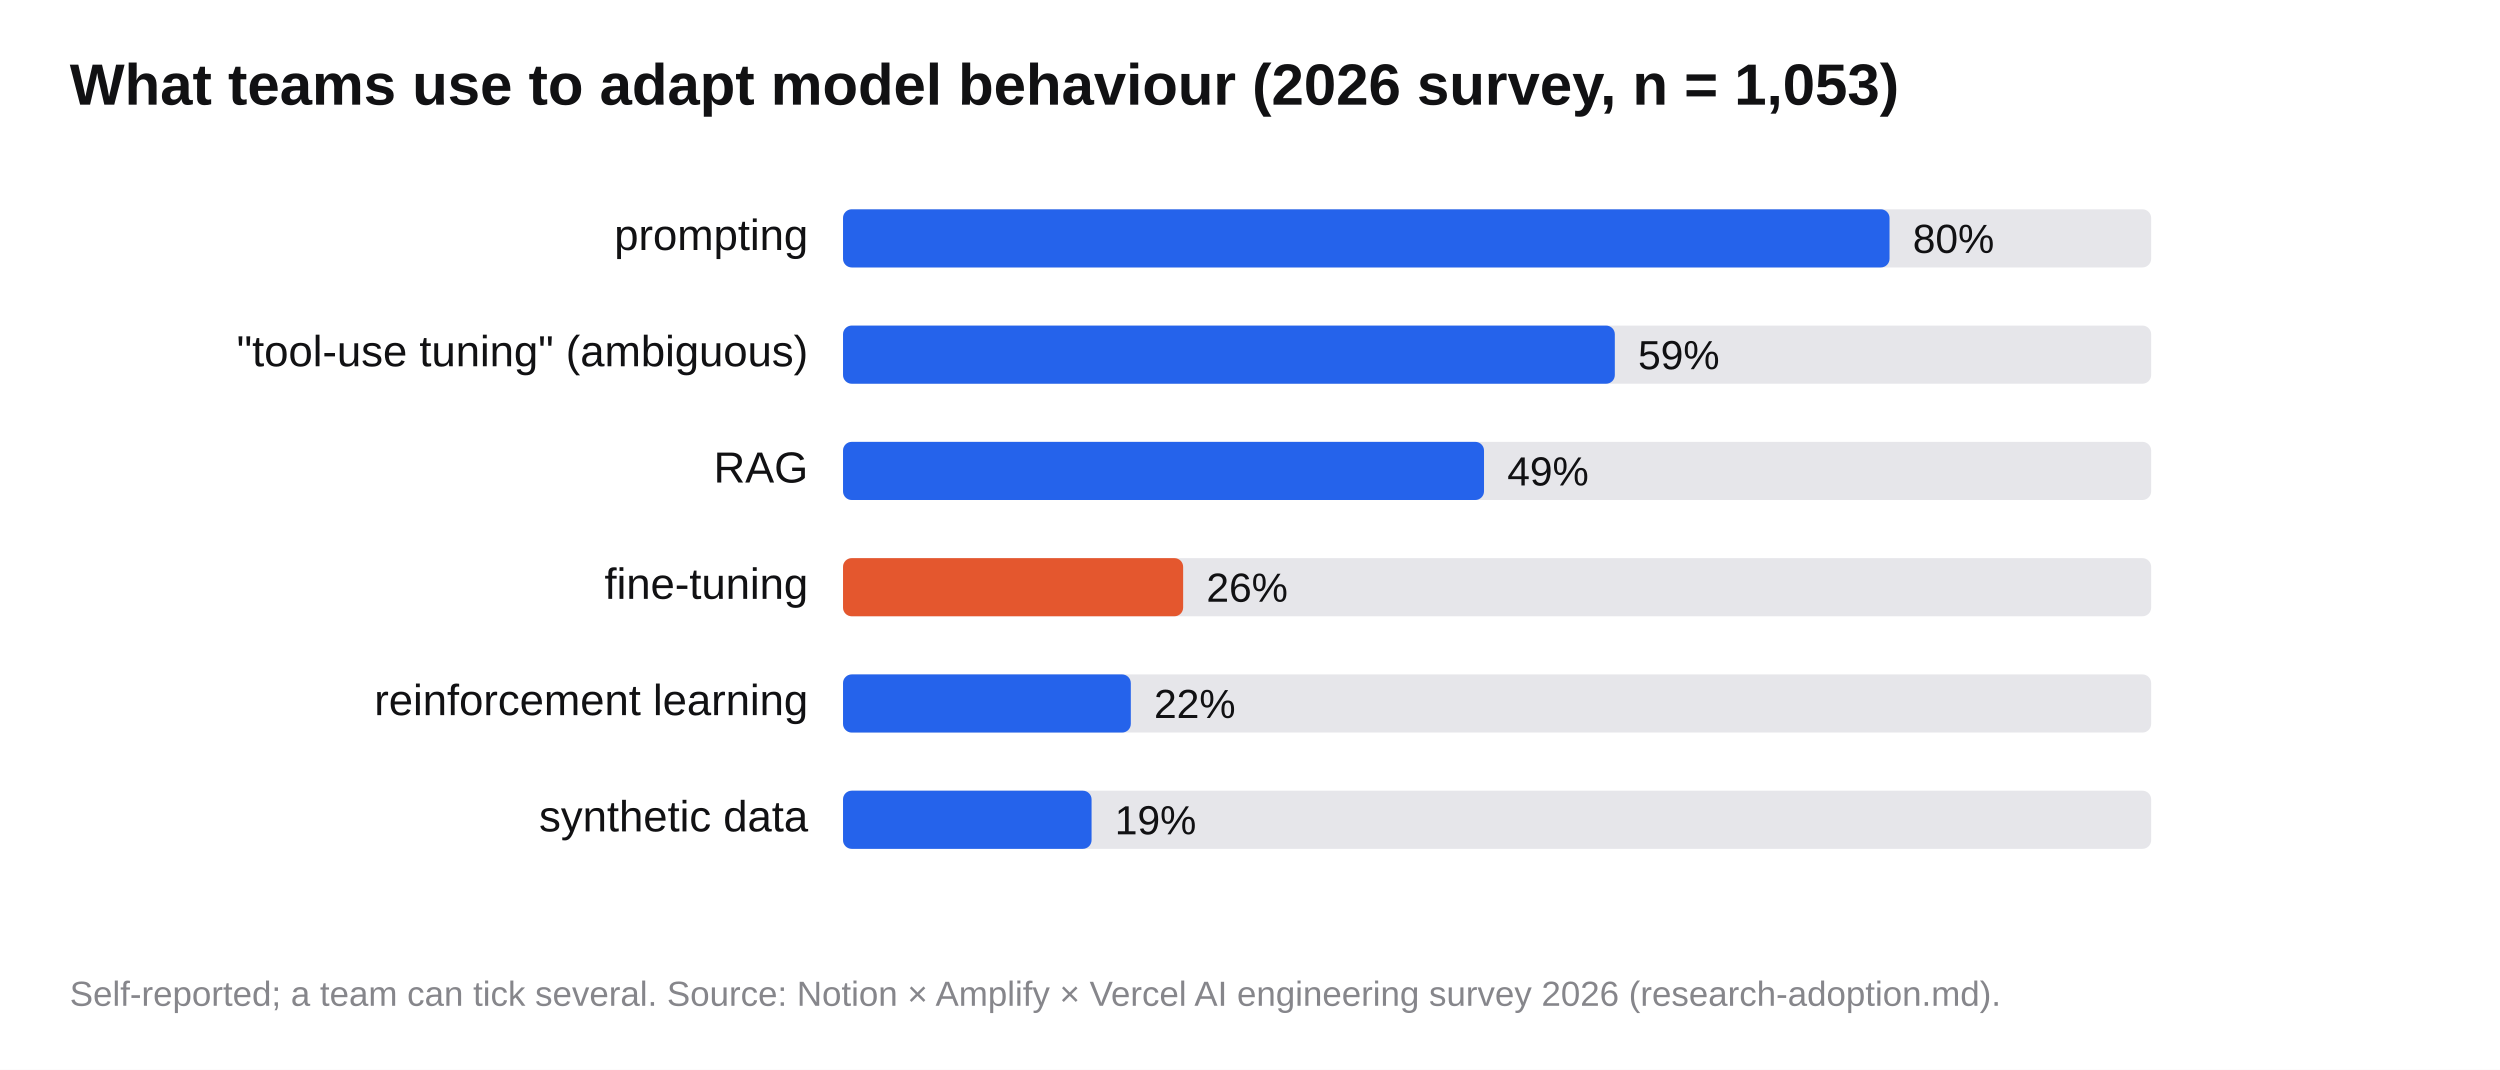
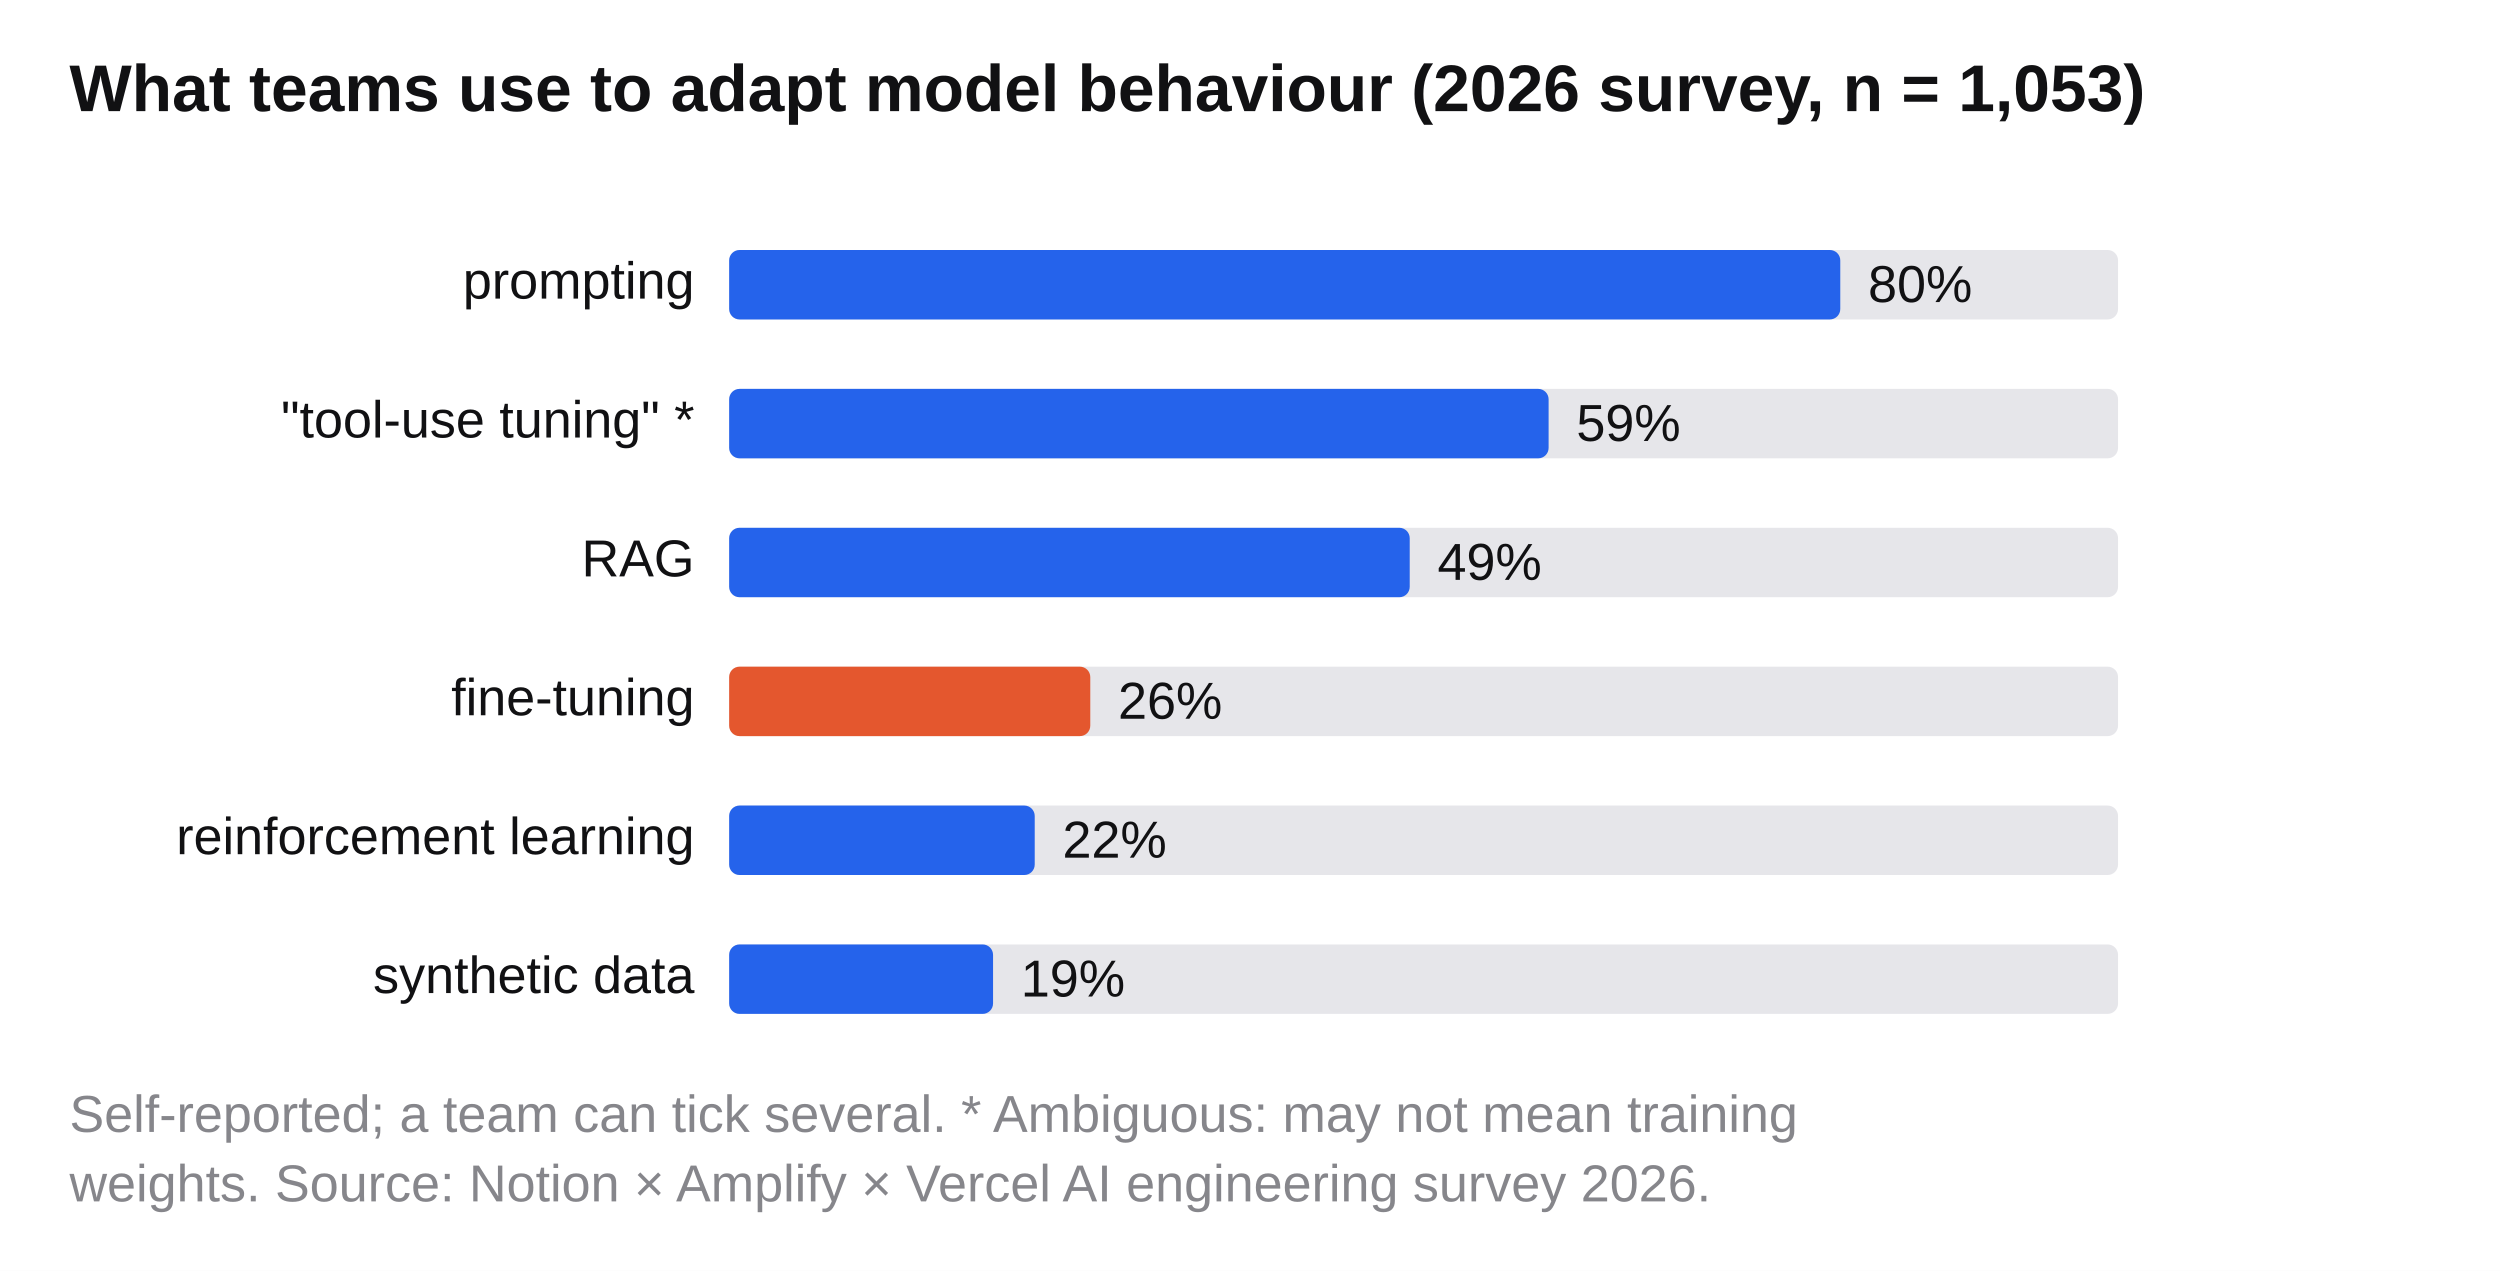
- <svg xmlns="http://www.w3.org/2000/svg" viewBox="0 0 860 368" width="860" height="368" font-family="-apple-system, 'PingFang SC', 'Noto Sans SC', 'Helvetica Neue', Arial, sans-serif">
-   <rect width="860" height="368" fill="#FFFFFF" />
-   <text x="24.0" y="36.0" font-size="20" fill="#111113" text-anchor="start" font-weight="600">What teams use to adapt model behaviour (2026 survey, n = 1,053)</text>
-   <text x="278.0" y="86.0" font-size="15" fill="#111113" text-anchor="end" font-weight="400">prompting</text>
-   <rect x="290.0" y="72.0" width="450.0" height="20.0" rx="3" fill="#E6E6EA" fill-opacity="1" stroke="none" stroke-width="0" />
-   <rect x="290.0" y="72.0" width="360.0" height="20.0" rx="3" fill="#2563EB" fill-opacity="1" stroke="none" stroke-width="0" />
-   <text x="658.0" y="87.0" font-size="14" fill="#111113" text-anchor="start" font-weight="400">80%</text>
-   <text x="278.0" y="126.0" font-size="15" fill="#111113" text-anchor="end" font-weight="400">"tool-use tuning" (ambiguous)</text>
-   <rect x="290.0" y="112.0" width="450.0" height="20.0" rx="3" fill="#E6E6EA" fill-opacity="1" stroke="none" stroke-width="0" />
-   <rect x="290.0" y="112.0" width="265.5" height="20.0" rx="3" fill="#2563EB" fill-opacity="1" stroke="none" stroke-width="0" />
-   <text x="563.5" y="127.0" font-size="14" fill="#111113" text-anchor="start" font-weight="400">59%</text>
-   <text x="278.0" y="166.0" font-size="15" fill="#111113" text-anchor="end" font-weight="400">RAG</text>
-   <rect x="290.0" y="152.0" width="450.0" height="20.0" rx="3" fill="#E6E6EA" fill-opacity="1" stroke="none" stroke-width="0" />
-   <rect x="290.0" y="152.0" width="220.5" height="20.0" rx="3" fill="#2563EB" fill-opacity="1" stroke="none" stroke-width="0" />
-   <text x="518.5" y="167.0" font-size="14" fill="#111113" text-anchor="start" font-weight="400">49%</text>
-   <text x="278.0" y="206.0" font-size="15" fill="#111113" text-anchor="end" font-weight="400">fine-tuning</text>
-   <rect x="290.0" y="192.0" width="450.0" height="20.0" rx="3" fill="#E6E6EA" fill-opacity="1" stroke="none" stroke-width="0" />
-   <rect x="290.0" y="192.0" width="117.0" height="20.0" rx="3" fill="#E4572E" fill-opacity="1" stroke="none" stroke-width="0" />
-   <text x="415.0" y="207.0" font-size="14" fill="#111113" text-anchor="start" font-weight="400">26%</text>
-   <text x="278.0" y="246.0" font-size="15" fill="#111113" text-anchor="end" font-weight="400">reinforcement learning</text>
-   <rect x="290.0" y="232.0" width="450.0" height="20.0" rx="3" fill="#E6E6EA" fill-opacity="1" stroke="none" stroke-width="0" />
-   <rect x="290.0" y="232.0" width="99.0" height="20.0" rx="3" fill="#2563EB" fill-opacity="1" stroke="none" stroke-width="0" />
-   <text x="397.0" y="247.0" font-size="14" fill="#111113" text-anchor="start" font-weight="400">22%</text>
-   <text x="278.0" y="286.0" font-size="15" fill="#111113" text-anchor="end" font-weight="400">synthetic data</text>
-   <rect x="290.0" y="272.0" width="450.0" height="20.0" rx="3" fill="#E6E6EA" fill-opacity="1" stroke="none" stroke-width="0" />
-   <rect x="290.0" y="272.0" width="85.5" height="20.0" rx="3" fill="#2563EB" fill-opacity="1" stroke="none" stroke-width="0" />
-   <text x="383.5" y="287.0" font-size="14" fill="#111113" text-anchor="start" font-weight="400">19%</text>
-   <text x="24.0" y="346.0" font-size="12" fill="#86868B" text-anchor="start" font-weight="400">Self-reported; a team can tick several. Source: Notion × Amplify × Vercel AI engineering survey 2026 (research-adoption.md).</text>
+ <svg xmlns="http://www.w3.org/2000/svg" viewBox="0 0 720 366" width="720" height="366" font-family="-apple-system, 'PingFang SC', 'Noto Sans SC', 'Helvetica Neue', Arial, sans-serif">
+   <rect width="720" height="366" fill="#FFFFFF" />
+   <text x="20.0" y="32.0" font-size="19" fill="#111113" text-anchor="start" font-weight="600">What teams use to adapt model behaviour (2026 survey, n = 1,053)</text>
+   <text x="200.0" y="86.0" font-size="15" fill="#111113" text-anchor="end" font-weight="400">prompting</text>
+   <rect x="210.0" y="72.0" width="400.0" height="20.0" rx="3" fill="#E6E6EA" fill-opacity="1" stroke="none" stroke-width="0" />
+   <rect x="210.0" y="72.0" width="320.0" height="20.0" rx="3" fill="#2563EB" fill-opacity="1" stroke="none" stroke-width="0" />
+   <text x="538.0" y="87.0" font-size="15" fill="#111113" text-anchor="start" font-weight="400">80%</text>
+   <text x="200.0" y="126.0" font-size="15" fill="#111113" text-anchor="end" font-weight="400">"tool-use tuning" *</text>
+   <rect x="210.0" y="112.0" width="400.0" height="20.0" rx="3" fill="#E6E6EA" fill-opacity="1" stroke="none" stroke-width="0" />
+   <rect x="210.0" y="112.0" width="236.0" height="20.0" rx="3" fill="#2563EB" fill-opacity="1" stroke="none" stroke-width="0" />
+   <text x="454.0" y="127.0" font-size="15" fill="#111113" text-anchor="start" font-weight="400">59%</text>
+   <text x="200.0" y="166.0" font-size="15" fill="#111113" text-anchor="end" font-weight="400">RAG</text>
+   <rect x="210.0" y="152.0" width="400.0" height="20.0" rx="3" fill="#E6E6EA" fill-opacity="1" stroke="none" stroke-width="0" />
+   <rect x="210.0" y="152.0" width="196.0" height="20.0" rx="3" fill="#2563EB" fill-opacity="1" stroke="none" stroke-width="0" />
+   <text x="414.0" y="167.0" font-size="15" fill="#111113" text-anchor="start" font-weight="400">49%</text>
+   <text x="200.0" y="206.0" font-size="15" fill="#111113" text-anchor="end" font-weight="400">fine-tuning</text>
+   <rect x="210.0" y="192.0" width="400.0" height="20.0" rx="3" fill="#E6E6EA" fill-opacity="1" stroke="none" stroke-width="0" />
+   <rect x="210.0" y="192.0" width="104.0" height="20.0" rx="3" fill="#E4572E" fill-opacity="1" stroke="none" stroke-width="0" />
+   <text x="322.0" y="207.0" font-size="15" fill="#111113" text-anchor="start" font-weight="400">26%</text>
+   <text x="200.0" y="246.0" font-size="15" fill="#111113" text-anchor="end" font-weight="400">reinforcement learning</text>
+   <rect x="210.0" y="232.0" width="400.0" height="20.0" rx="3" fill="#E6E6EA" fill-opacity="1" stroke="none" stroke-width="0" />
+   <rect x="210.0" y="232.0" width="88.0" height="20.0" rx="3" fill="#2563EB" fill-opacity="1" stroke="none" stroke-width="0" />
+   <text x="306.0" y="247.0" font-size="15" fill="#111113" text-anchor="start" font-weight="400">22%</text>
+   <text x="200.0" y="286.0" font-size="15" fill="#111113" text-anchor="end" font-weight="400">synthetic data</text>
+   <rect x="210.0" y="272.0" width="400.0" height="20.0" rx="3" fill="#E6E6EA" fill-opacity="1" stroke="none" stroke-width="0" />
+   <rect x="210.0" y="272.0" width="76.0" height="20.0" rx="3" fill="#2563EB" fill-opacity="1" stroke="none" stroke-width="0" />
+   <text x="294.0" y="287.0" font-size="15" fill="#111113" text-anchor="start" font-weight="400">19%</text>
+   <text x="20.0" y="326.0" font-size="15" fill="#86868B" text-anchor="start" font-weight="400">Self-reported; a team can tick several. * Ambiguous: may not mean training</text>
+   <text x="20.0" y="346.0" font-size="15" fill="#86868B" text-anchor="start" font-weight="400">weights. Source: Notion × Amplify × Vercel AI engineering survey 2026.</text>
</svg>
